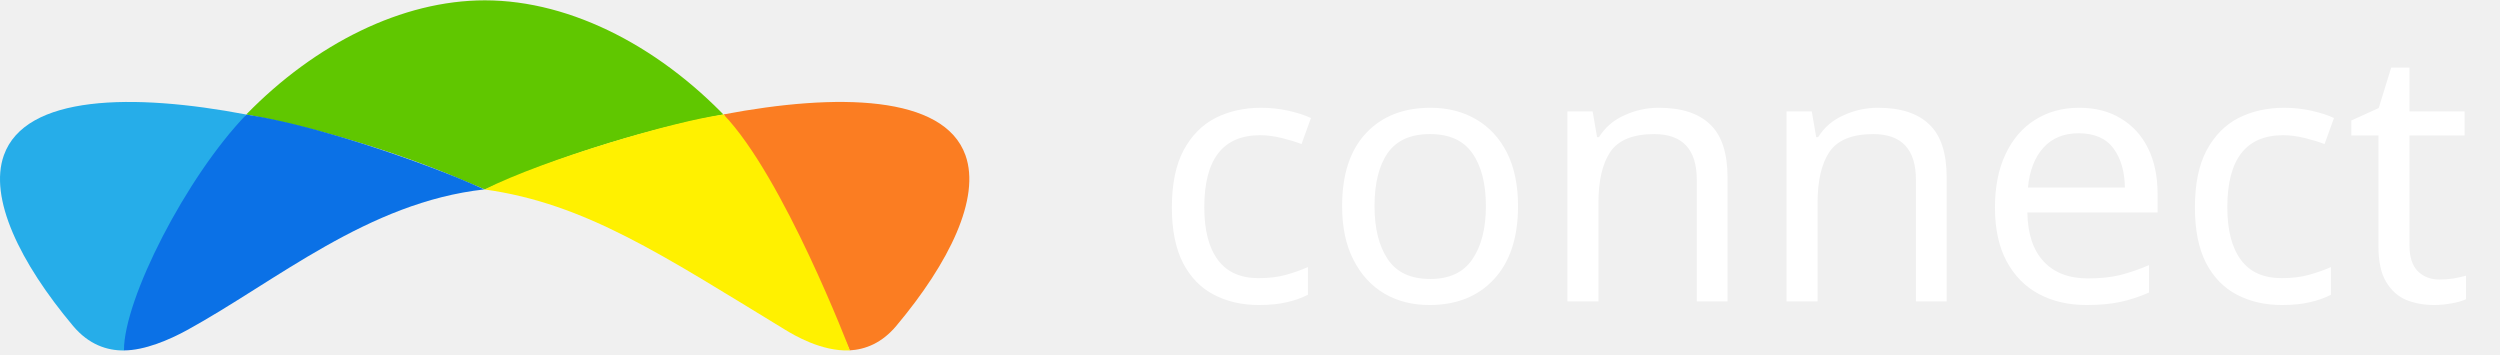
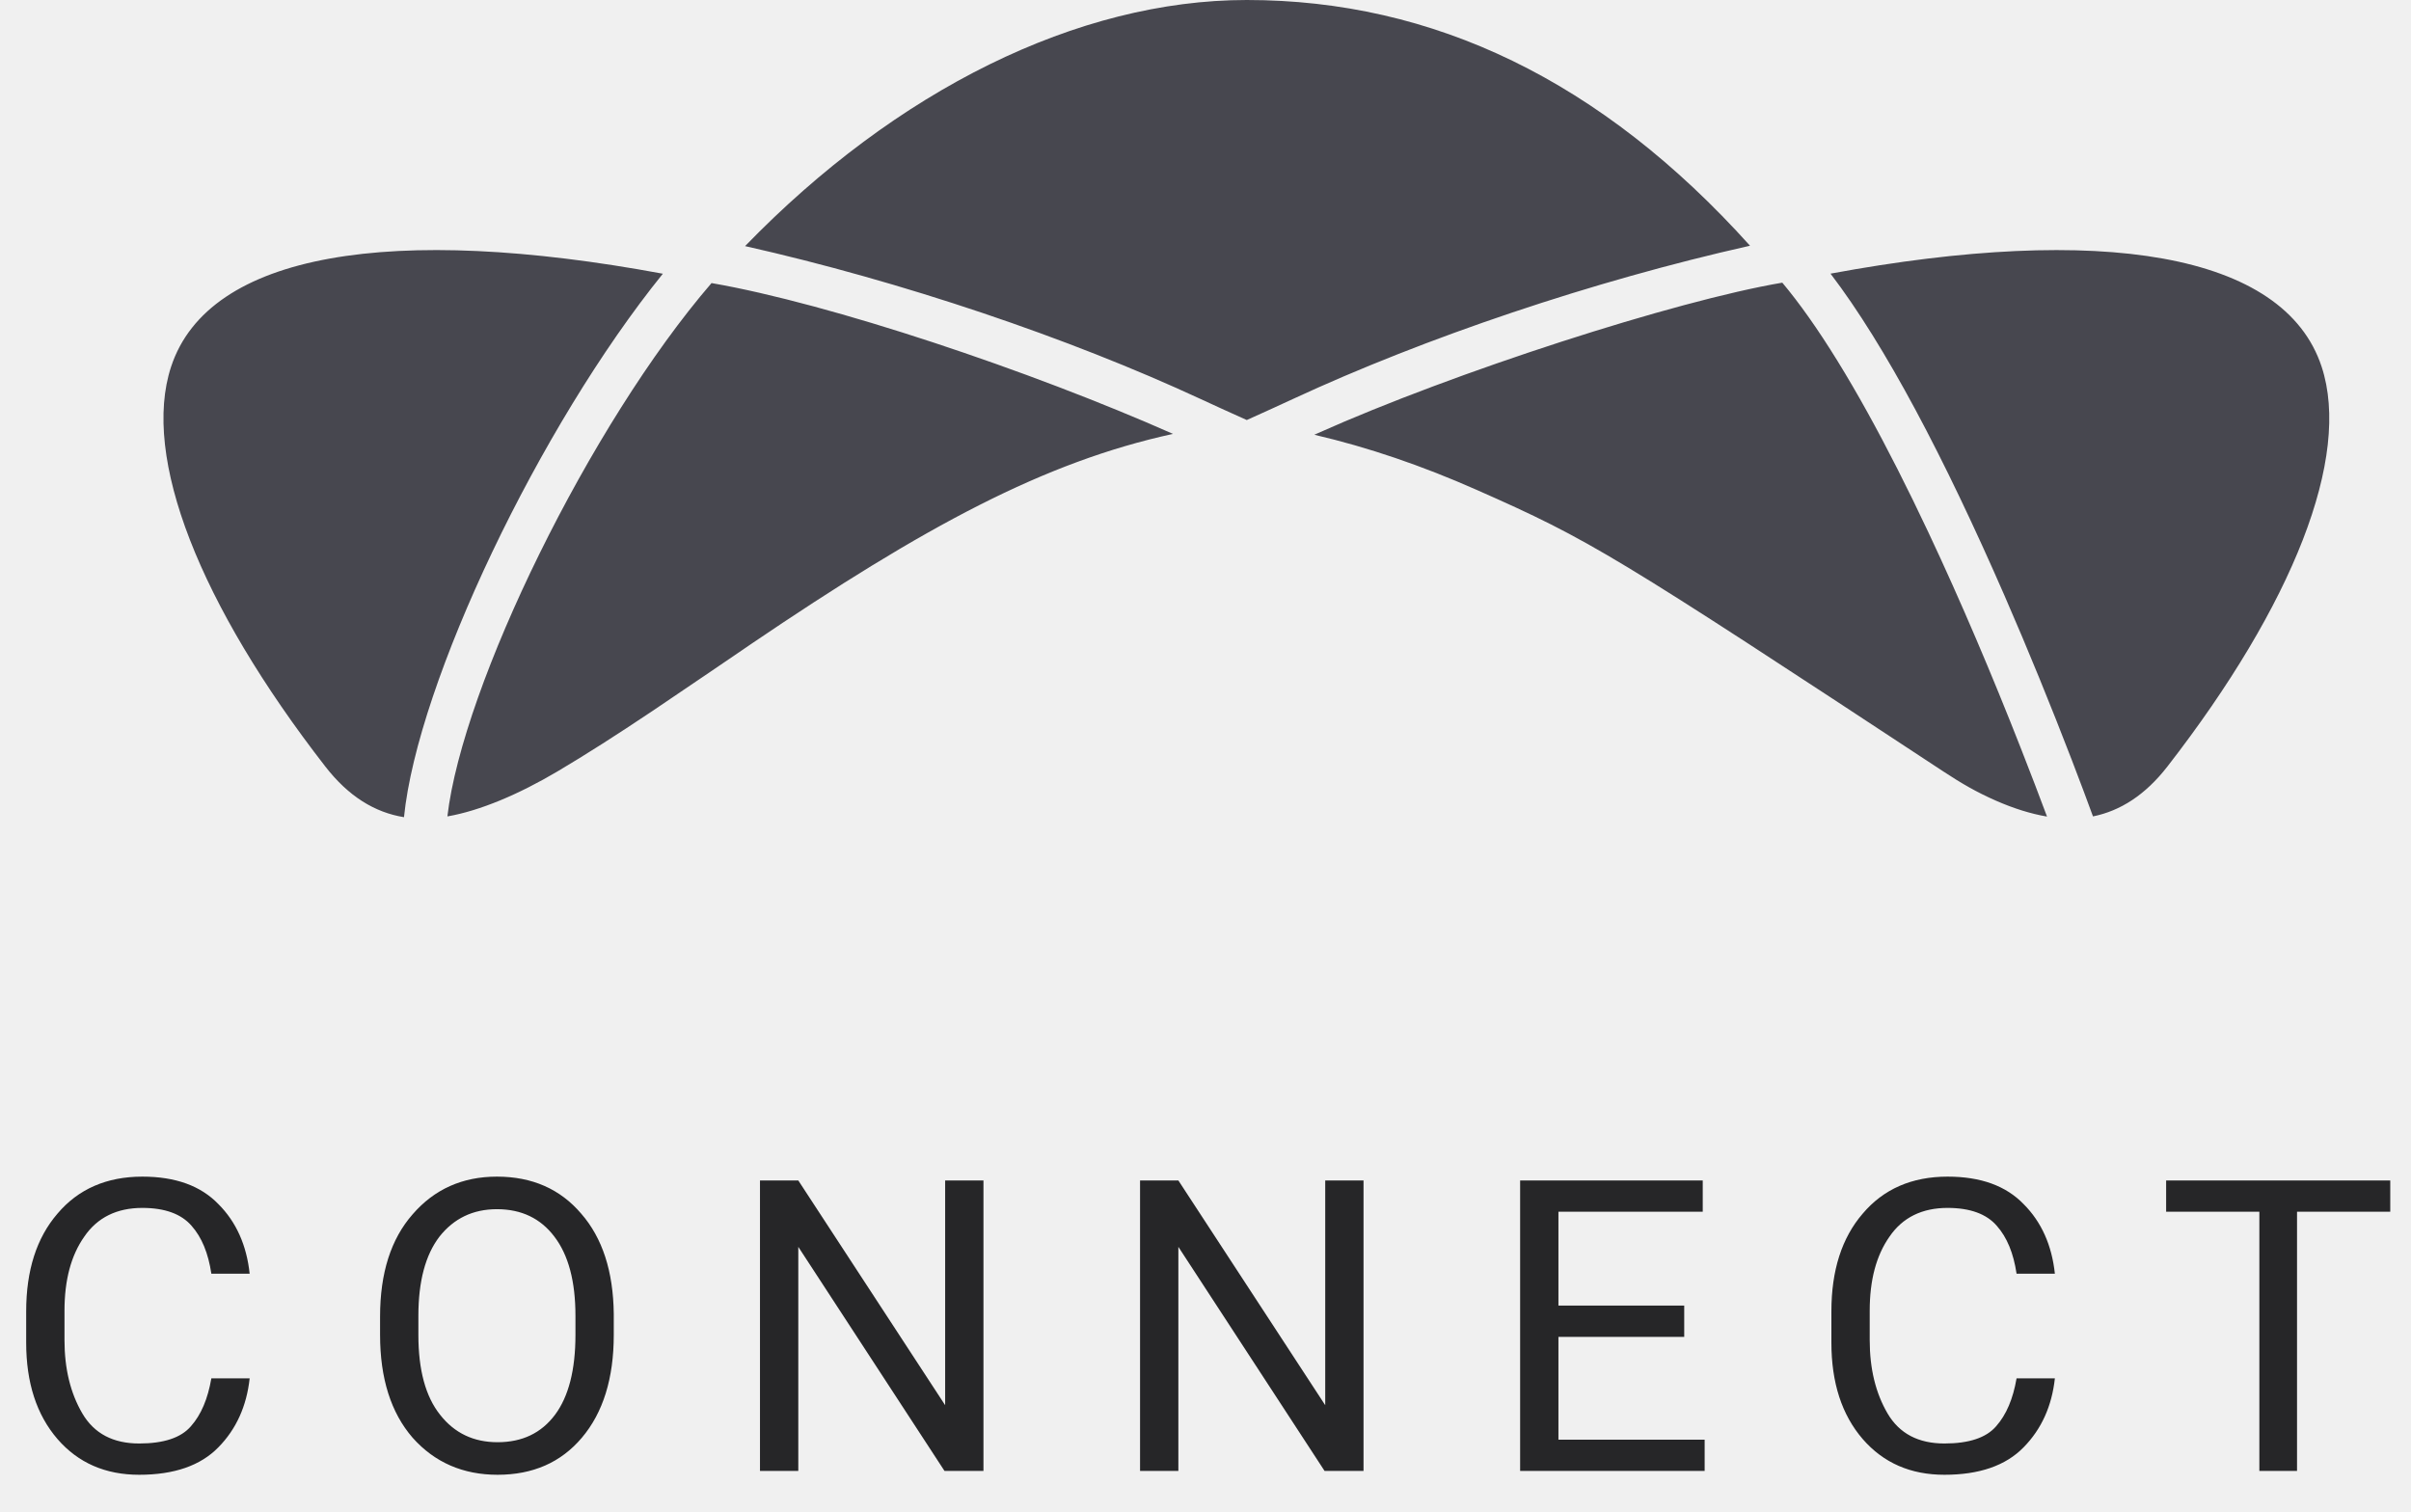
- <svg xmlns="http://www.w3.org/2000/svg" width="141px" height="20px" viewBox="0 0 141 20" version="1.1">
-   <defs />
-   <g id="Page-1" stroke="none" stroke-width="1" fill="none" fillRule="evenodd">
-     <g id="Connect---Logged-Out" transform="translate(-20, -20)">
-       <g id="connect-top-bar">
-         <g id="logo-cn-web" transform="translate(20, 17)">
-           <g id="topcoder-logo-mark" transform="translate(0, 3)">
-             <path d="M13.895,6.46 C7.478,5.24 1.432,5.345 0.217,8.759 C-0.639,11.166 1.113,14.797 4.12,18.381 C5.007,19.437 6.033,19.774 6.997,19.767 C7.889,15.068 11.445,10.047 13.895,6.46 Z" id="segment-1" fill="#26ADE9" />
-             <path d="M28.713,10.11 C32.008,8.695 36.49,7.278 40.803,6.458 C41.024,6.684 41.241,6.916 41.455,7.152 C37.454,2.74 32.265,0.019 27.345,0.019 C22.688,0.019 17.79,2.456 13.887,6.458 C18.2,7.278 22.682,8.695 25.977,10.11 C26.394,10.289 26.854,10.481 27.345,10.685 C27.836,10.481 28.296,10.289 28.713,10.11 Z" id="segment-2" fill="#60C700" />
-             <path d="M13.894,6.464 C10.507,9.976 6.99,16.854 6.99,19.763 C8.159,19.763 9.553,19.165 10.559,18.614 C15.57,15.866 20.75,11.408 27.316,10.683 C23.982,9.141 17.545,6.983 13.894,6.464 Z" id="segment-3" fill="#0B71E6" />
-             <path d="M40.813,6.452 C47.216,5.24 53.241,5.352 54.453,8.759 C55.31,11.166 53.558,14.797 50.55,18.381 C49.74,19.346 48.813,19.711 47.923,19.761 C45.134,13.6 44.553,12.49 40.813,6.452 Z" id="segment-4" fill="#FB7D22" />
-             <path d="M40.808,6.456 C44.194,9.968 47.935,19.763 47.935,19.763 C46.318,19.835 44.748,18.88 44.285,18.599 C37.335,14.369 33.011,11.475 27.331,10.685 C30.714,8.979 38.101,6.814 40.808,6.456 Z" id="segment-5" fill="#FFF100" />
-           </g>
-           <text id="connect" font-family="ProximaNova-Light, Proxima Nova" font-size="20" font-weight="300" letterSpacing="1" fill="#FFFFFF">
-             <tspan x="65" y="20">connect</tspan>
-           </text>
-         </g>
-       </g>
-     </g>
+ <svg xmlns="http://www.w3.org/2000/svg" width="59" height="37" viewBox="0 0 59 37">
+   <g fill="none" fill-rule="evenodd">
+     <path fill="#47474F" d="M49.053,14.578 C47.578,11.197 46.138,8.46 44.795,6.697 C51.401,5.474 55.893,6.181 56.813,8.975 C57.541,11.188 56.116,14.796 53.039,18.76 C52.498,19.456 51.891,19.844 51.218,19.981 C51.087,19.622 50.912,19.152 50.697,18.594 C50.194,17.287 49.641,15.927 49.053,14.578 Z M31.642,9.764 C31.319,9.914 30.959,10.078 30.51,10.28 C30.06,10.078 29.7,9.914 29.377,9.764 C26.155,8.269 22.077,6.889 18.233,6.023 C21.94,2.2 26.377,0 30.51,0 C35.077,0 39.192,1.972 42.825,6.014 C38.97,6.879 34.875,8.264 31.642,9.764 Z M16.221,6.699 C13.204,10.431 10.218,16.695 9.886,20 C9.171,19.884 8.529,19.492 7.961,18.76 C4.884,14.796 3.459,11.188 4.187,8.975 C5.108,6.178 9.607,5.473 16.221,6.699 Z M32.244,10.604 C35.597,9.103 41,7.36 43.615,6.918 C43.826,7.17 44.043,7.454 44.265,7.768 C45.187,9.074 46.173,10.869 47.189,13.027 C47.984,14.715 48.752,16.526 49.462,18.337 C49.695,18.93 49.906,19.483 50.093,19.985 C49.69,19.916 49.272,19.784 48.846,19.597 C48.365,19.386 48.003,19.175 47.547,18.875 C39.453,13.55 38.932,13.225 36.133,11.988 C34.794,11.396 33.491,10.95 32.163,10.64 L32.244,10.604 Z M10.948,19.981 C11.32,16.78 14.432,10.387 17.412,6.928 C20.319,7.431 25.195,9.065 28.705,10.619 C25.556,11.307 22.655,12.864 18.374,15.766 C18.519,15.669 16.511,17.037 15.973,17.396 C15.081,17.993 14.345,18.463 13.645,18.878 C12.692,19.442 11.745,19.843 10.948,19.981 Z" />
+     <text fill="#262628" font-family="Roboto-Medium, Roboto" font-size="10" font-weight="400" letter-spacing="2.167">
+       <tspan x=".046" y="36">CONNECT</tspan>
+     </text>
  </g>
</svg>
